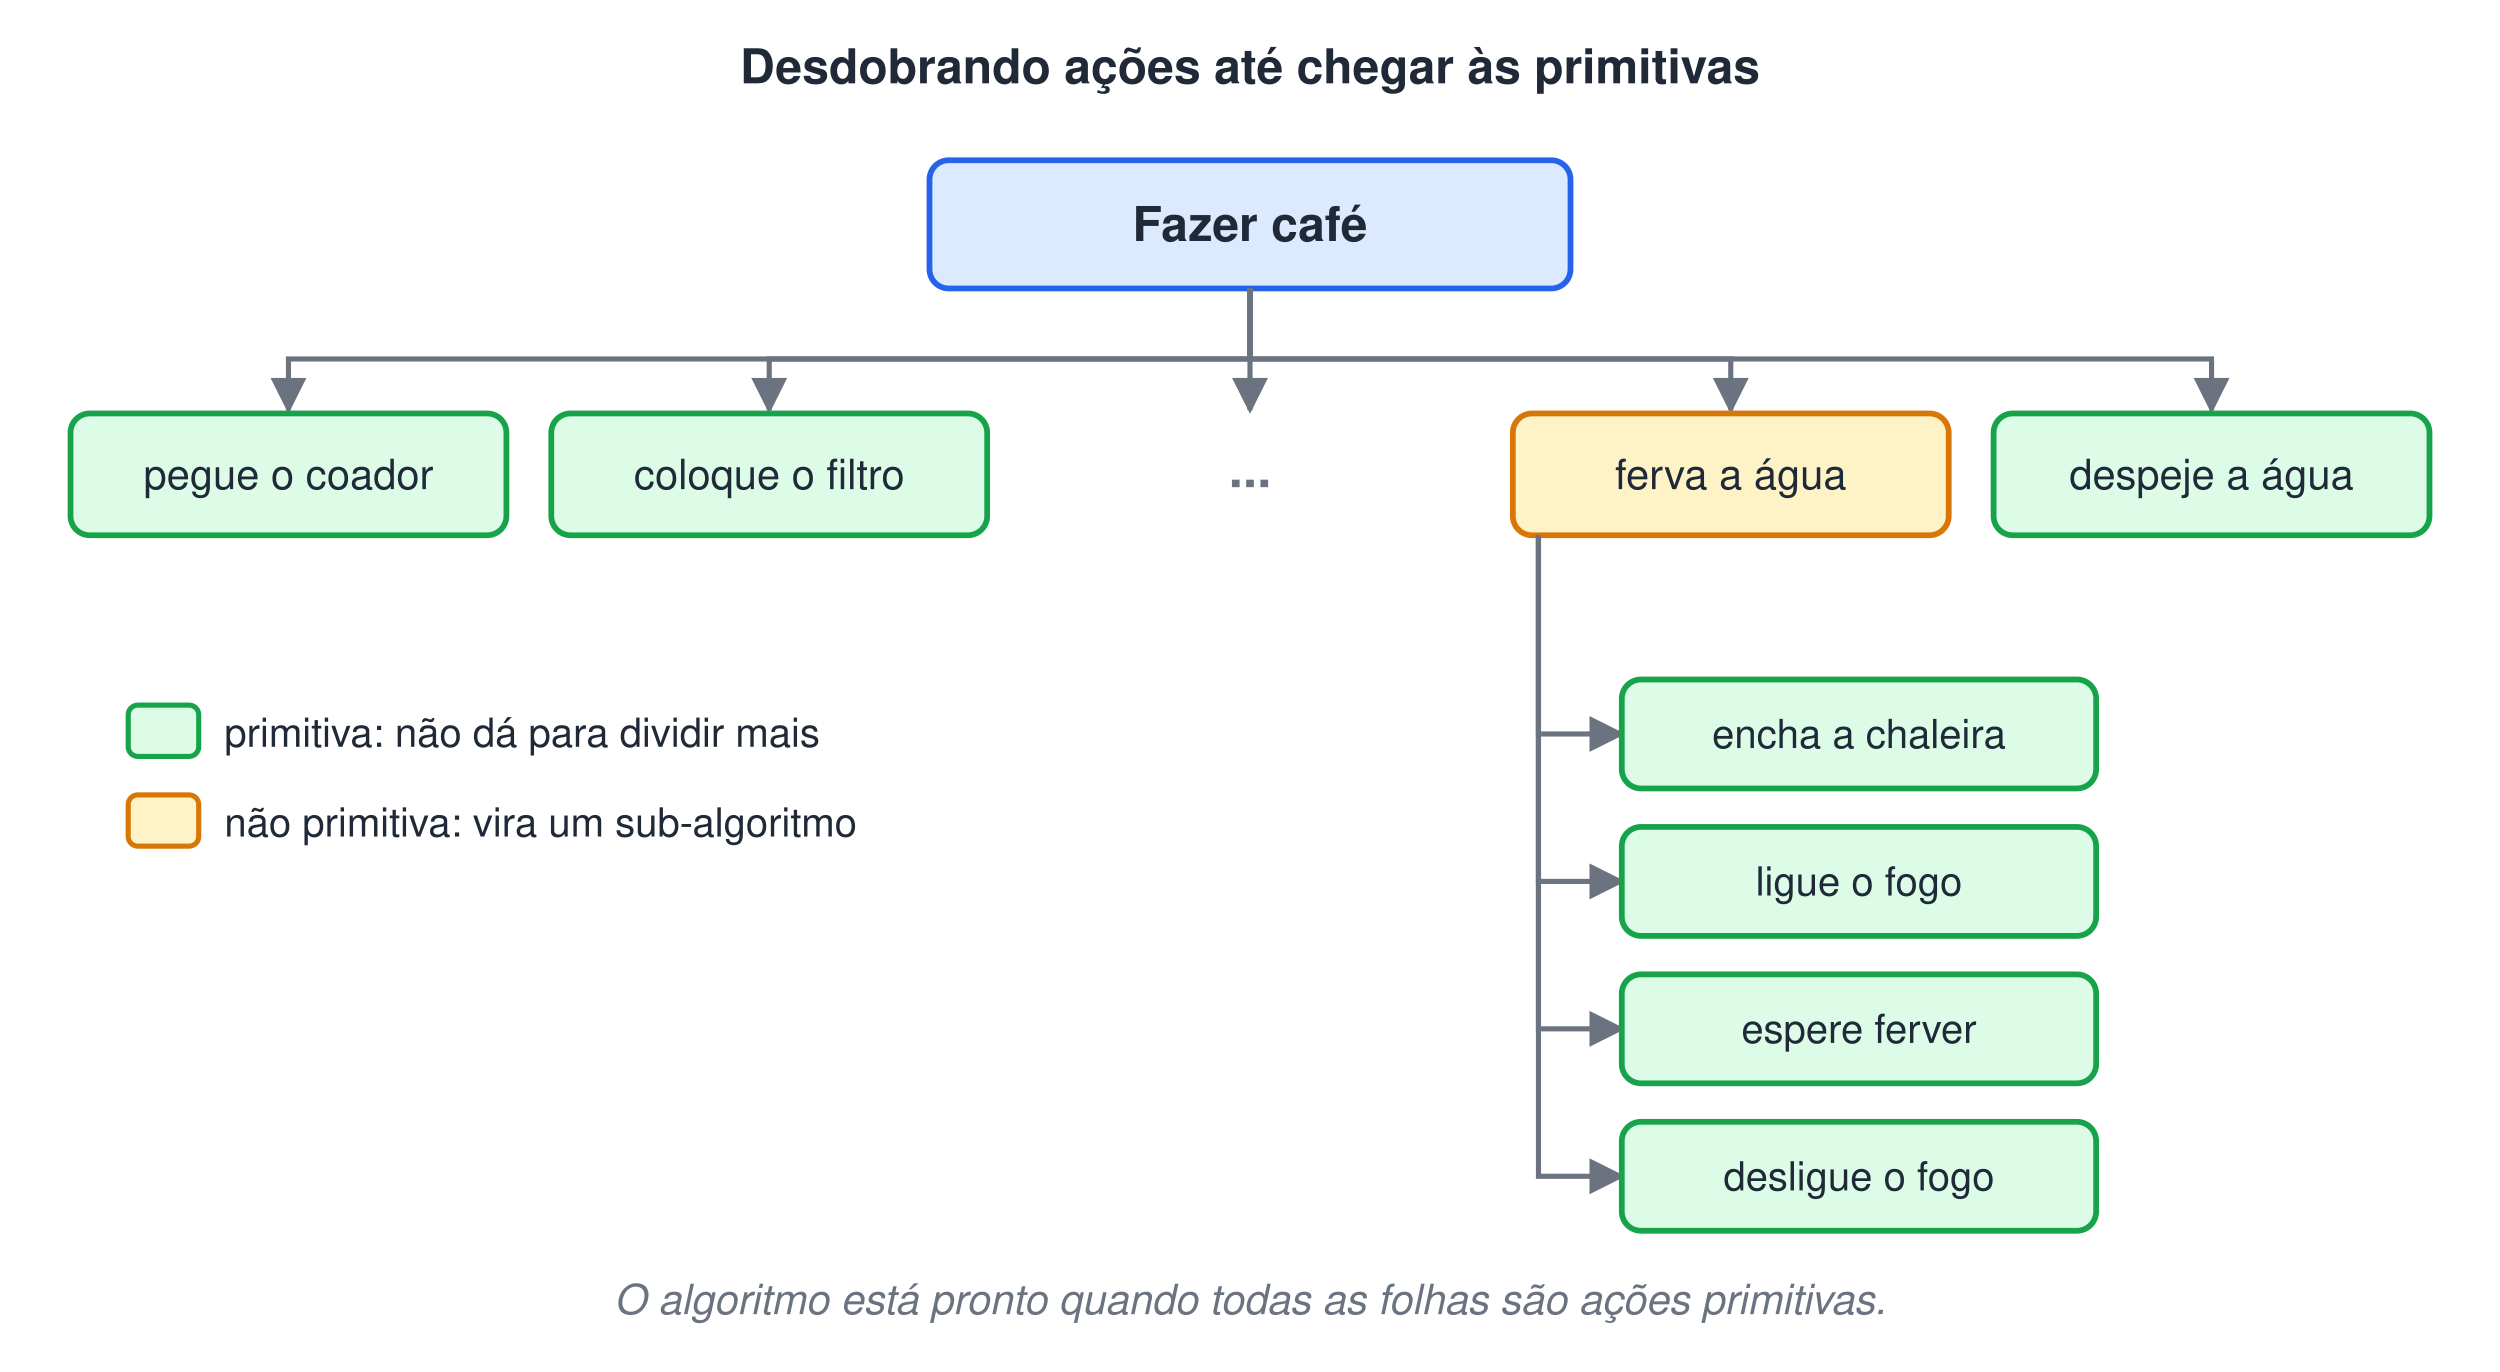
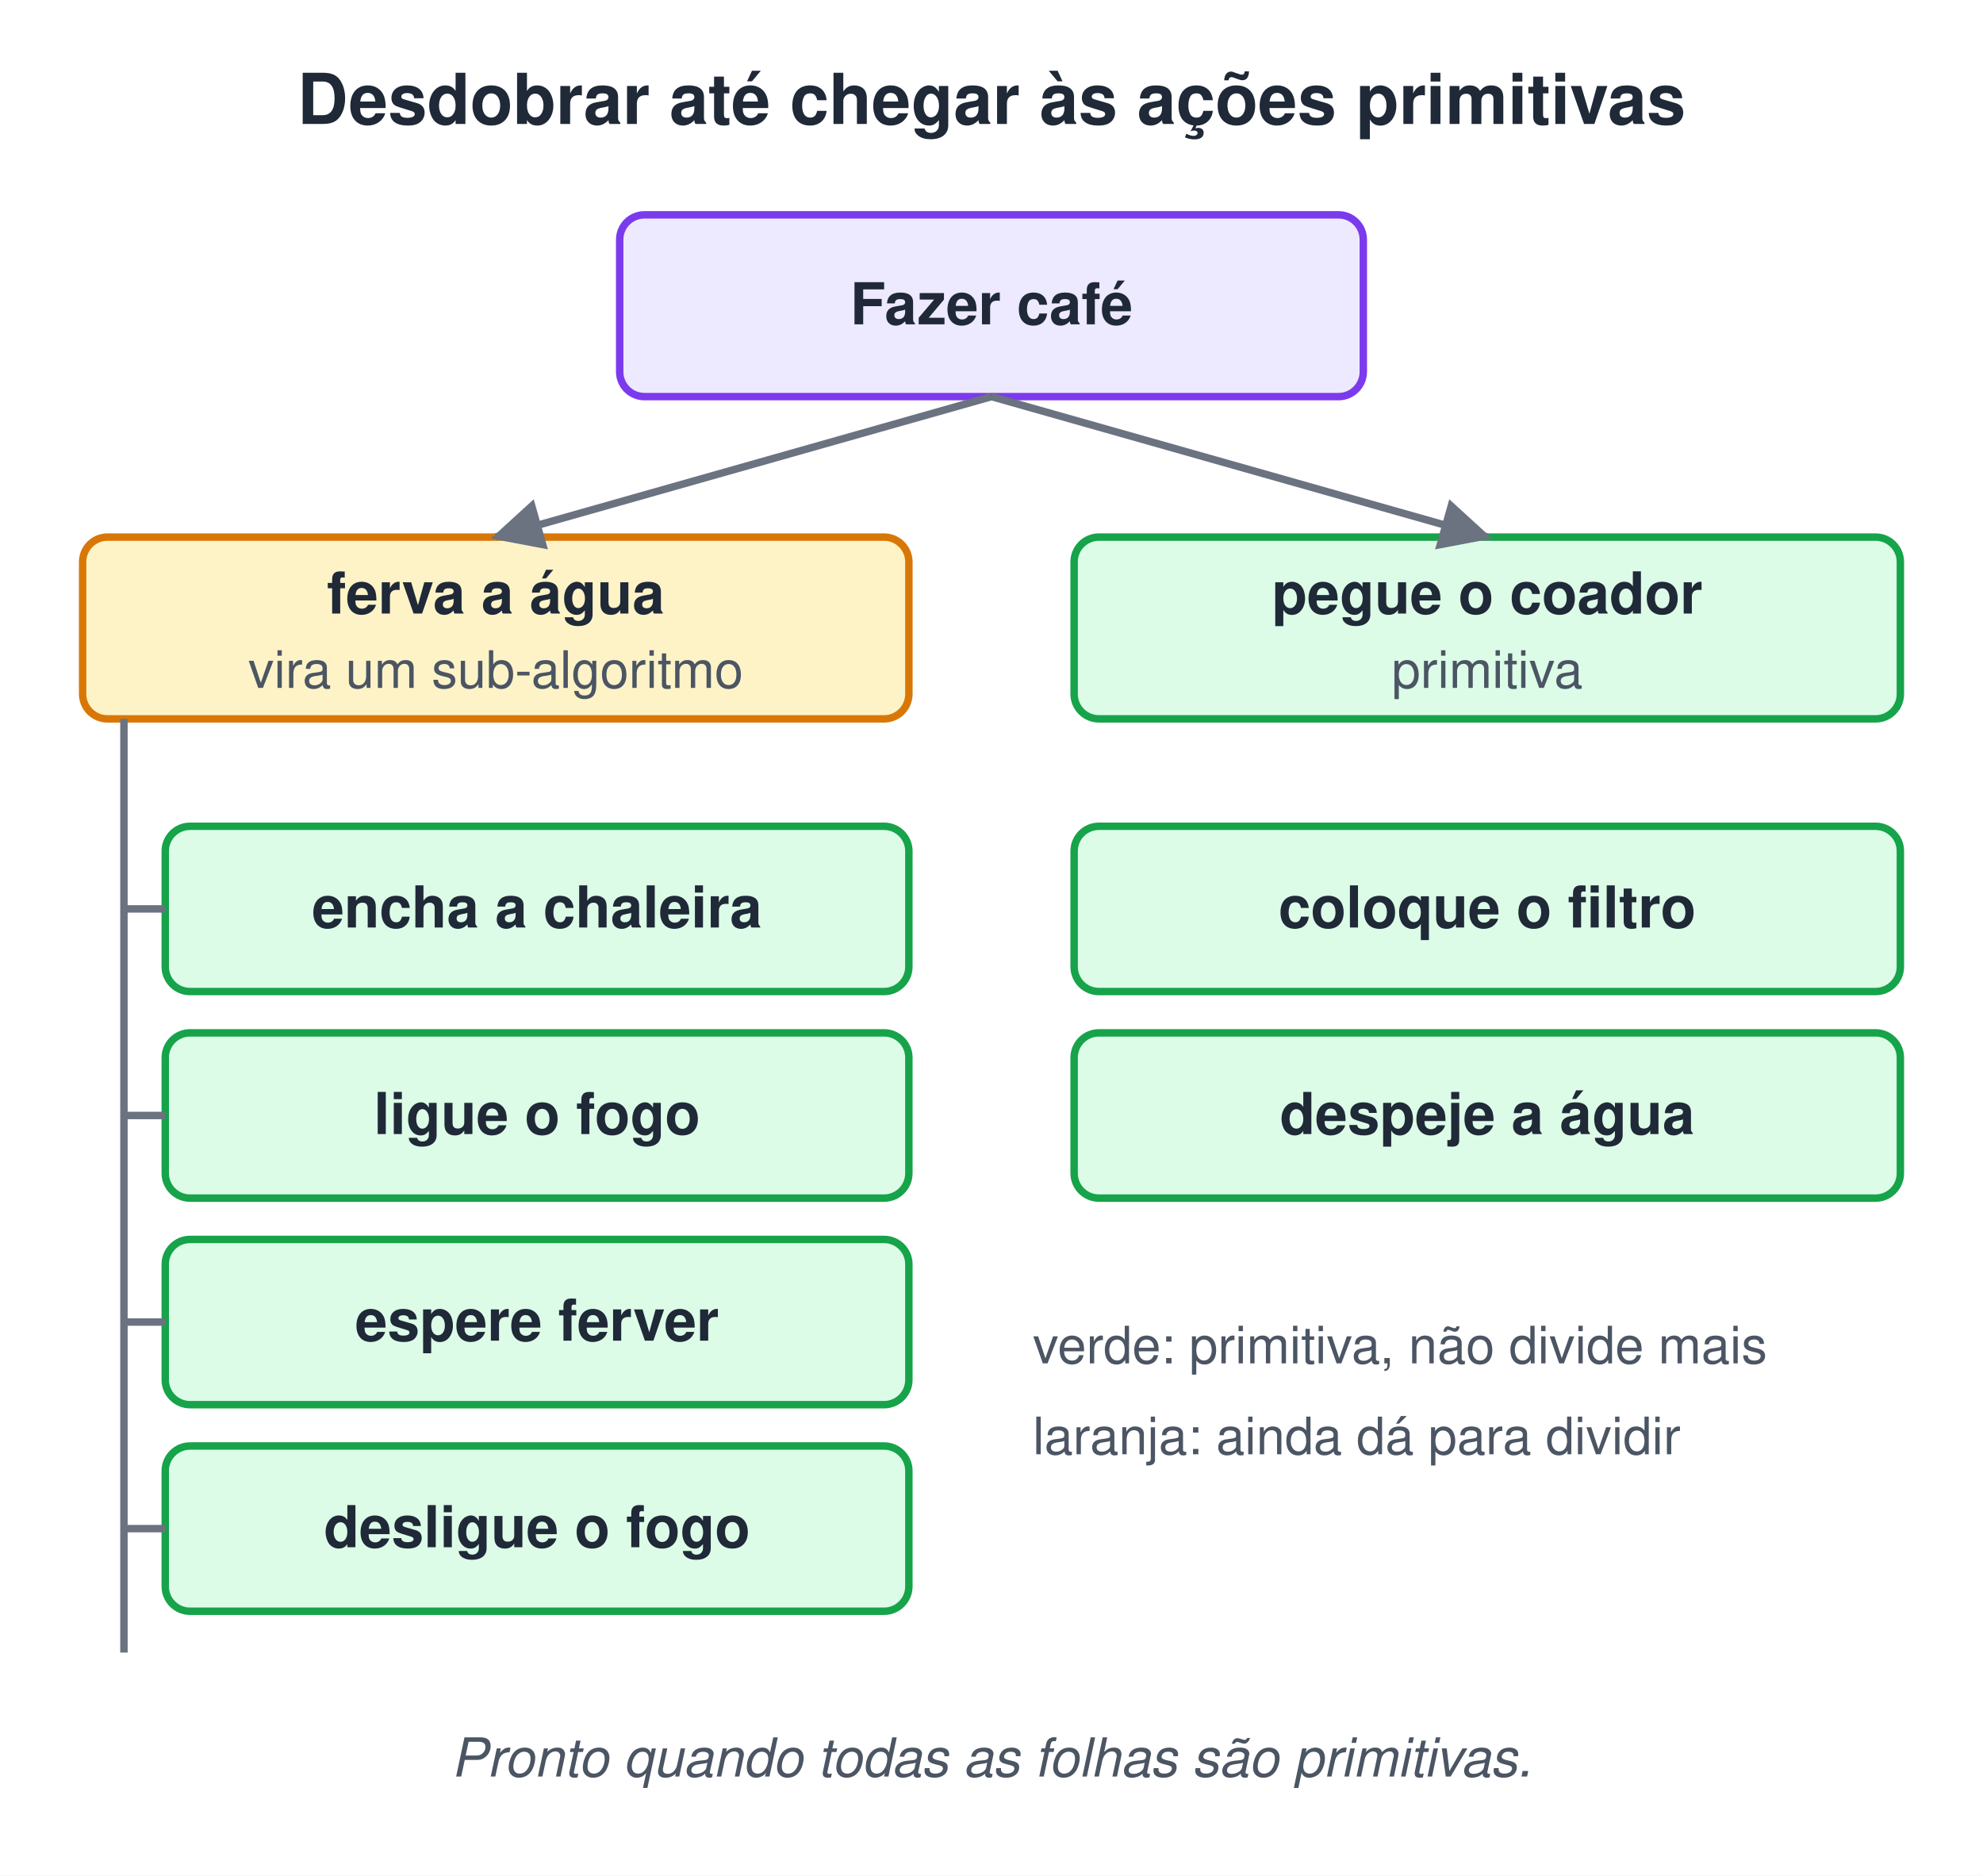
- <svg xmlns="http://www.w3.org/2000/svg" width="780" height="428" viewBox="0 0 780 428">
-   <style>text{font-family:Helvetica, Arial, 'DejaVu Sans', sans-serif}.m{font-family:Menlo, Consolas, 'DejaVu Sans Mono', monospace}</style>
+ <svg xmlns="http://www.w3.org/2000/svg" width="480" height="454" viewBox="0 0 480 454">
+   <style>text{white-space:pre;font-family:Helvetica,Arial,sans-serif;font-size:14px;fill:#1F2937}.t{font-size:17px;font-weight:bold}.b{font-weight:bold}.m{font-family:Menlo,Consolas,monospace;font-size:13px}.s{font-size:12.5px;fill:#4B5563}.n{font-size:13px;font-style:italic;fill:#4B5563}.c{text-anchor:middle}.r{text-anchor:end}.xB{fill:#DBEAFE;stroke:#2563EB}.xG{fill:#DCFCE7;stroke:#16A34A}.xO{fill:#FEF3C7;stroke:#D97706}.xP{fill:#EDE9FE;stroke:#7C3AED}.xR{fill:#FEE2E2;stroke:#DC2626}.xY{fill:#F3F4F6;stroke:#9CA3AF}.xW{fill:#fff;stroke:#9CA3AF}.xT{fill:#CCFBF1;stroke:#0D9488}.xK{fill:#FCE7F3;stroke:#DB2777}rect,ellipse,polygon{stroke-width:1.8}.l{stroke:#6B7280;stroke-width:1.8;fill:none}.d{stroke-dasharray:5 4}</style>
  <defs>
-     <marker id="arg" viewBox="0 0 10 10" refX="9" refY="5" markerWidth="7" markerHeight="7" orient="auto-start-reverse">
-       <path d="M0,0 L10,5 L0,10 z" fill="#6B7280" />
+     <marker id="a" viewBox="0 0 10 10" refX="9" refY="5" markerWidth="7" markerHeight="7" orient="auto-start-reverse">
+       <path d="M0,0L10,5L0,10z" fill="#6B7280" />
    </marker>
  </defs>
-   <rect width="100%" height="100%" fill="#ffffff" />
-   <text x="390" y="26" font-size="15" font-weight="bold" fill="#1F2937" text-anchor="middle">Desdobrando ações até chegar às primitivas</text>
-   <rect x="290" y="50" width="200" height="40" rx="6" fill="#DBEAFE" stroke="#2563EB" stroke-width="1.8" />
-   <text x="390" y="75.2" font-size="15" font-weight="bold" fill="#1F2937" text-anchor="middle">Fazer café</text>
-   <path d="M390,90 L390,112 L90,112 L90,128" fill="none" stroke="#6B7280" stroke-width="1.6" marker-end="url(#arg)" />
-   <rect x="22" y="129" width="136" height="38" rx="6" fill="#DCFCE7" stroke="#16A34A" stroke-width="1.8" />
-   <text x="90" y="152.6" font-size="13" fill="#1F2937" text-anchor="middle">pegue o coador</text>
-   <path d="M390,90 L390,112 L240,112 L240,128" fill="none" stroke="#6B7280" stroke-width="1.6" marker-end="url(#arg)" />
-   <rect x="172" y="129" width="136" height="38" rx="6" fill="#DCFCE7" stroke="#16A34A" stroke-width="1.8" />
-   <text x="240" y="152.6" font-size="13" fill="#1F2937" text-anchor="middle">coloque o filtro</text>
-   <path d="M390,90 L390,112 L390,112 L390,128" fill="none" stroke="#6B7280" stroke-width="1.6" marker-end="url(#arg)" />
-   <text x="390" y="152" font-size="16" font-weight="bold" fill="#6B7280" text-anchor="middle">...</text>
-   <path d="M390,90 L390,112 L540,112 L540,128" fill="none" stroke="#6B7280" stroke-width="1.6" marker-end="url(#arg)" />
-   <rect x="472" y="129" width="136" height="38" rx="6" fill="#FEF3C7" stroke="#D97706" stroke-width="1.8" />
-   <text x="540" y="152.6" font-size="13" fill="#1F2937" text-anchor="middle">ferva a água</text>
-   <path d="M390,90 L390,112 L690,112 L690,128" fill="none" stroke="#6B7280" stroke-width="1.6" marker-end="url(#arg)" />
-   <rect x="622" y="129" width="136" height="38" rx="6" fill="#DCFCE7" stroke="#16A34A" stroke-width="1.8" />
-   <text x="690" y="152.6" font-size="13" fill="#1F2937" text-anchor="middle">despeje a água</text>
-   <path d="M480,167 L480,229 L506,229" fill="none" stroke="#6B7280" stroke-width="1.6" marker-end="url(#arg)" />
-   <rect x="506" y="212" width="148" height="34" rx="6" fill="#DCFCE7" stroke="#16A34A" stroke-width="1.8" />
-   <text x="580" y="233.4" font-size="12.5" fill="#1F2937" text-anchor="middle">encha a chaleira</text>
-   <path d="M480,167 L480,275 L506,275" fill="none" stroke="#6B7280" stroke-width="1.6" marker-end="url(#arg)" />
-   <rect x="506" y="258" width="148" height="34" rx="6" fill="#DCFCE7" stroke="#16A34A" stroke-width="1.8" />
-   <text x="580" y="279.4" font-size="12.5" fill="#1F2937" text-anchor="middle">ligue o fogo</text>
-   <path d="M480,167 L480,321 L506,321" fill="none" stroke="#6B7280" stroke-width="1.6" marker-end="url(#arg)" />
-   <rect x="506" y="304" width="148" height="34" rx="6" fill="#DCFCE7" stroke="#16A34A" stroke-width="1.8" />
-   <text x="580" y="325.4" font-size="12.5" fill="#1F2937" text-anchor="middle">espere ferver</text>
-   <path d="M480,167 L480,367 L506,367" fill="none" stroke="#6B7280" stroke-width="1.6" marker-end="url(#arg)" />
-   <rect x="506" y="350" width="148" height="34" rx="6" fill="#DCFCE7" stroke="#16A34A" stroke-width="1.8" />
-   <text x="580" y="371.4" font-size="12.5" fill="#1F2937" text-anchor="middle">desligue o fogo</text>
-   <rect x="40" y="220" width="22" height="16" rx="3" fill="#DCFCE7" stroke="#16A34A" stroke-width="1.6" />
-   <text x="70" y="233" font-size="12.5" fill="#1F2937">primitiva: não dá para dividir mais</text>
-   <rect x="40" y="248" width="22" height="16" rx="3" fill="#FEF3C7" stroke="#D97706" stroke-width="1.6" />
-   <text x="70" y="261" font-size="12.5" fill="#1F2937">não primitiva: vira um sub-algoritmo</text>
-   <text x="390" y="410" font-size="13" font-style="italic" fill="#6B7280" text-anchor="middle">O algoritmo está pronto quando todas as folhas são ações primitivas.</text>
+   <rect width="100%" height="100%" fill="#fff" />
+   <text x="240.0" y="30" class="t c">Desdobrar até chegar às ações primitivas</text>
+   <rect x="150" y="52" width="180" height="44" rx="6" class="xP" />
+   <text x="240.0" y="78.5" class="b c">Fazer café</text>
+   <rect x="20" y="130" width="200" height="44" rx="6" class="xO" />
+   <text x="120.0" y="148.5" class="b c">ferva a água</text>
+   <text x="120.0" y="166.5" class="s c">vira um sub-algoritmo</text>
+   <rect x="260" y="130" width="200" height="44" rx="6" class="xG" />
+   <text x="360.0" y="148.5" class="b c">pegue o coador</text>
+   <text x="360.0" y="166.5" class="s c">primitiva</text>
+   <path d="M240,96 L120,130" class="l" marker-end="url(#a)" />
+   <path d="M240,96 L360,130" class="l" marker-end="url(#a)" />
+   <rect x="40" y="200" width="180" height="40" rx="6" class="xG" />
+   <text x="130.0" y="224.5" class="b c">encha a chaleira</text>
+   <rect x="40" y="250" width="180" height="40" rx="6" class="xG" />
+   <text x="130.0" y="274.5" class="b c">ligue o fogo</text>
+   <rect x="40" y="300" width="180" height="40" rx="6" class="xG" />
+   <text x="130.0" y="324.5" class="b c">espere ferver</text>
+   <rect x="40" y="350" width="180" height="40" rx="6" class="xG" />
+   <text x="130.0" y="374.5" class="b c">desligue o fogo</text>
+   <path d="M30,174 L30,400" class="l" />
+   <path d="M30,220 L40,220" class="l" />
+   <path d="M30,270 L40,270" class="l" />
+   <path d="M30,320 L40,320" class="l" />
+   <path d="M30,370 L40,370" class="l" />
+   <rect x="260" y="200" width="200" height="40" rx="6" class="xG" />
+   <text x="360.0" y="224.5" class="b c">coloque o filtro</text>
+   <rect x="260" y="250" width="200" height="40" rx="6" class="xG" />
+   <text x="360.0" y="274.5" class="b c">despeje a água</text>
+   <text x="250" y="330" class="s">verde: primitiva, não divide mais</text>
+   <text x="250" y="352" class="s">laranja: ainda dá para dividir</text>
+   <text x="240.0" y="430" class="n c">Pronto quando todas as folhas são primitivas.</text>
</svg>
